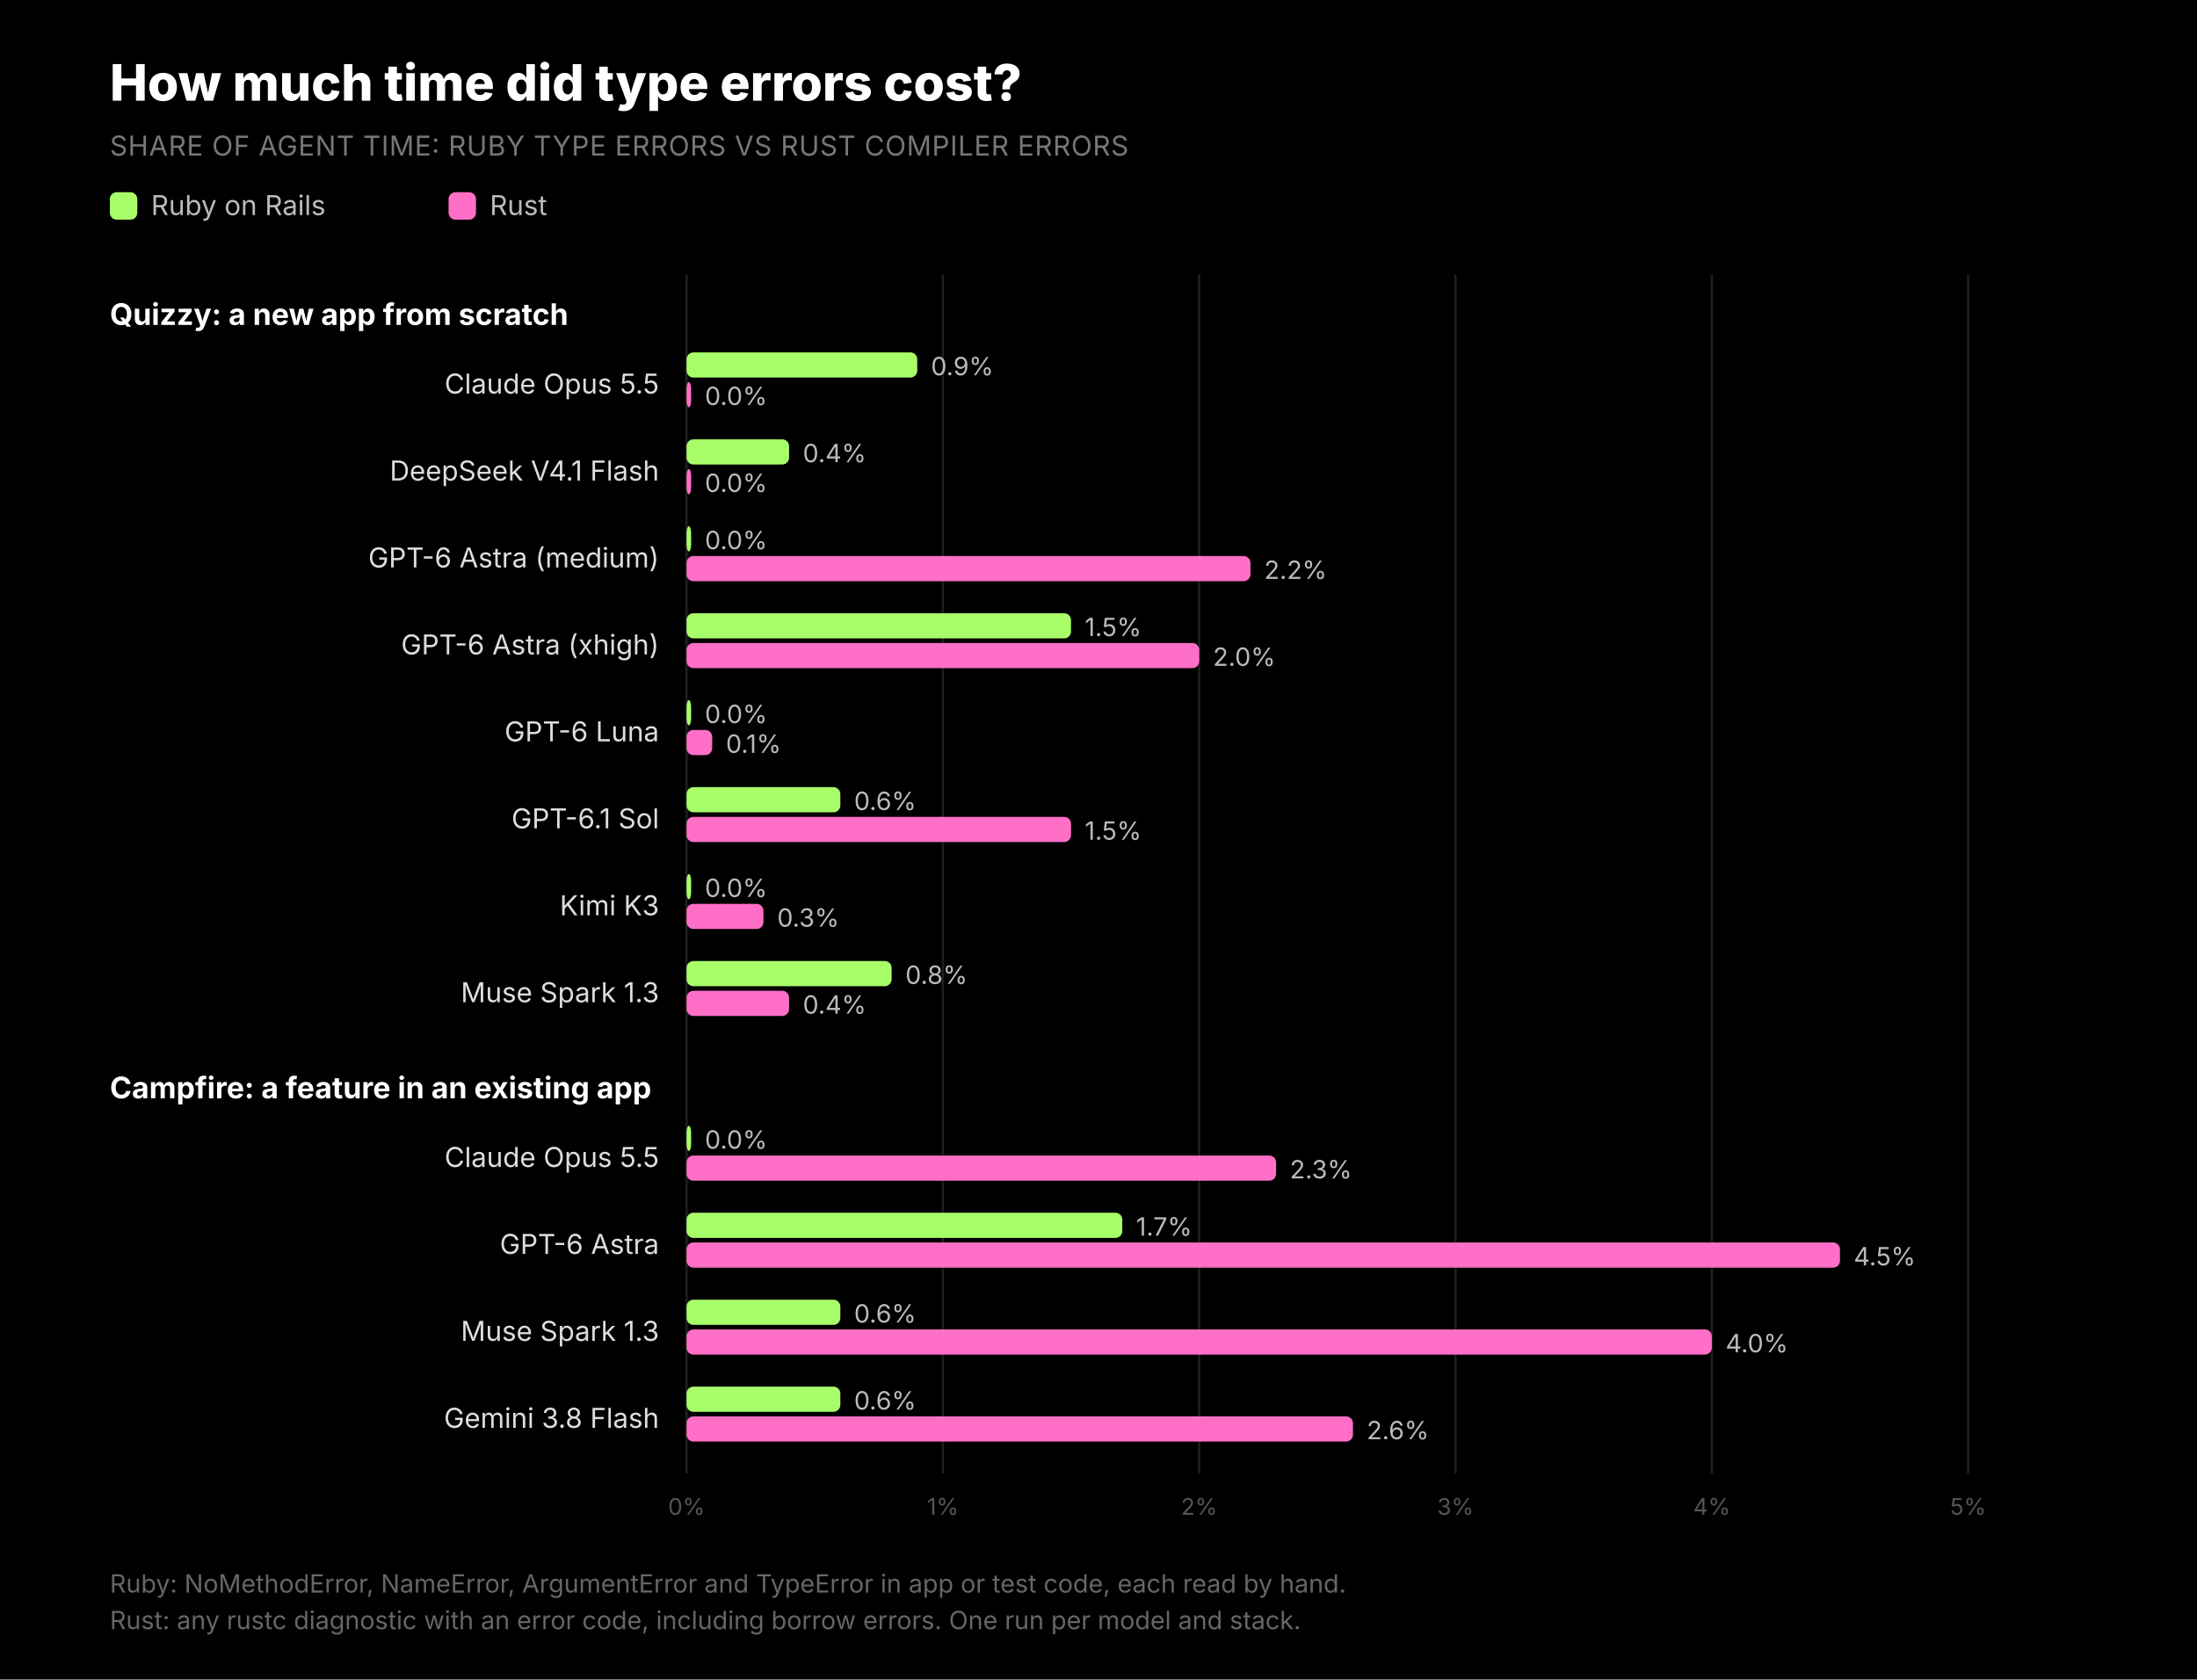
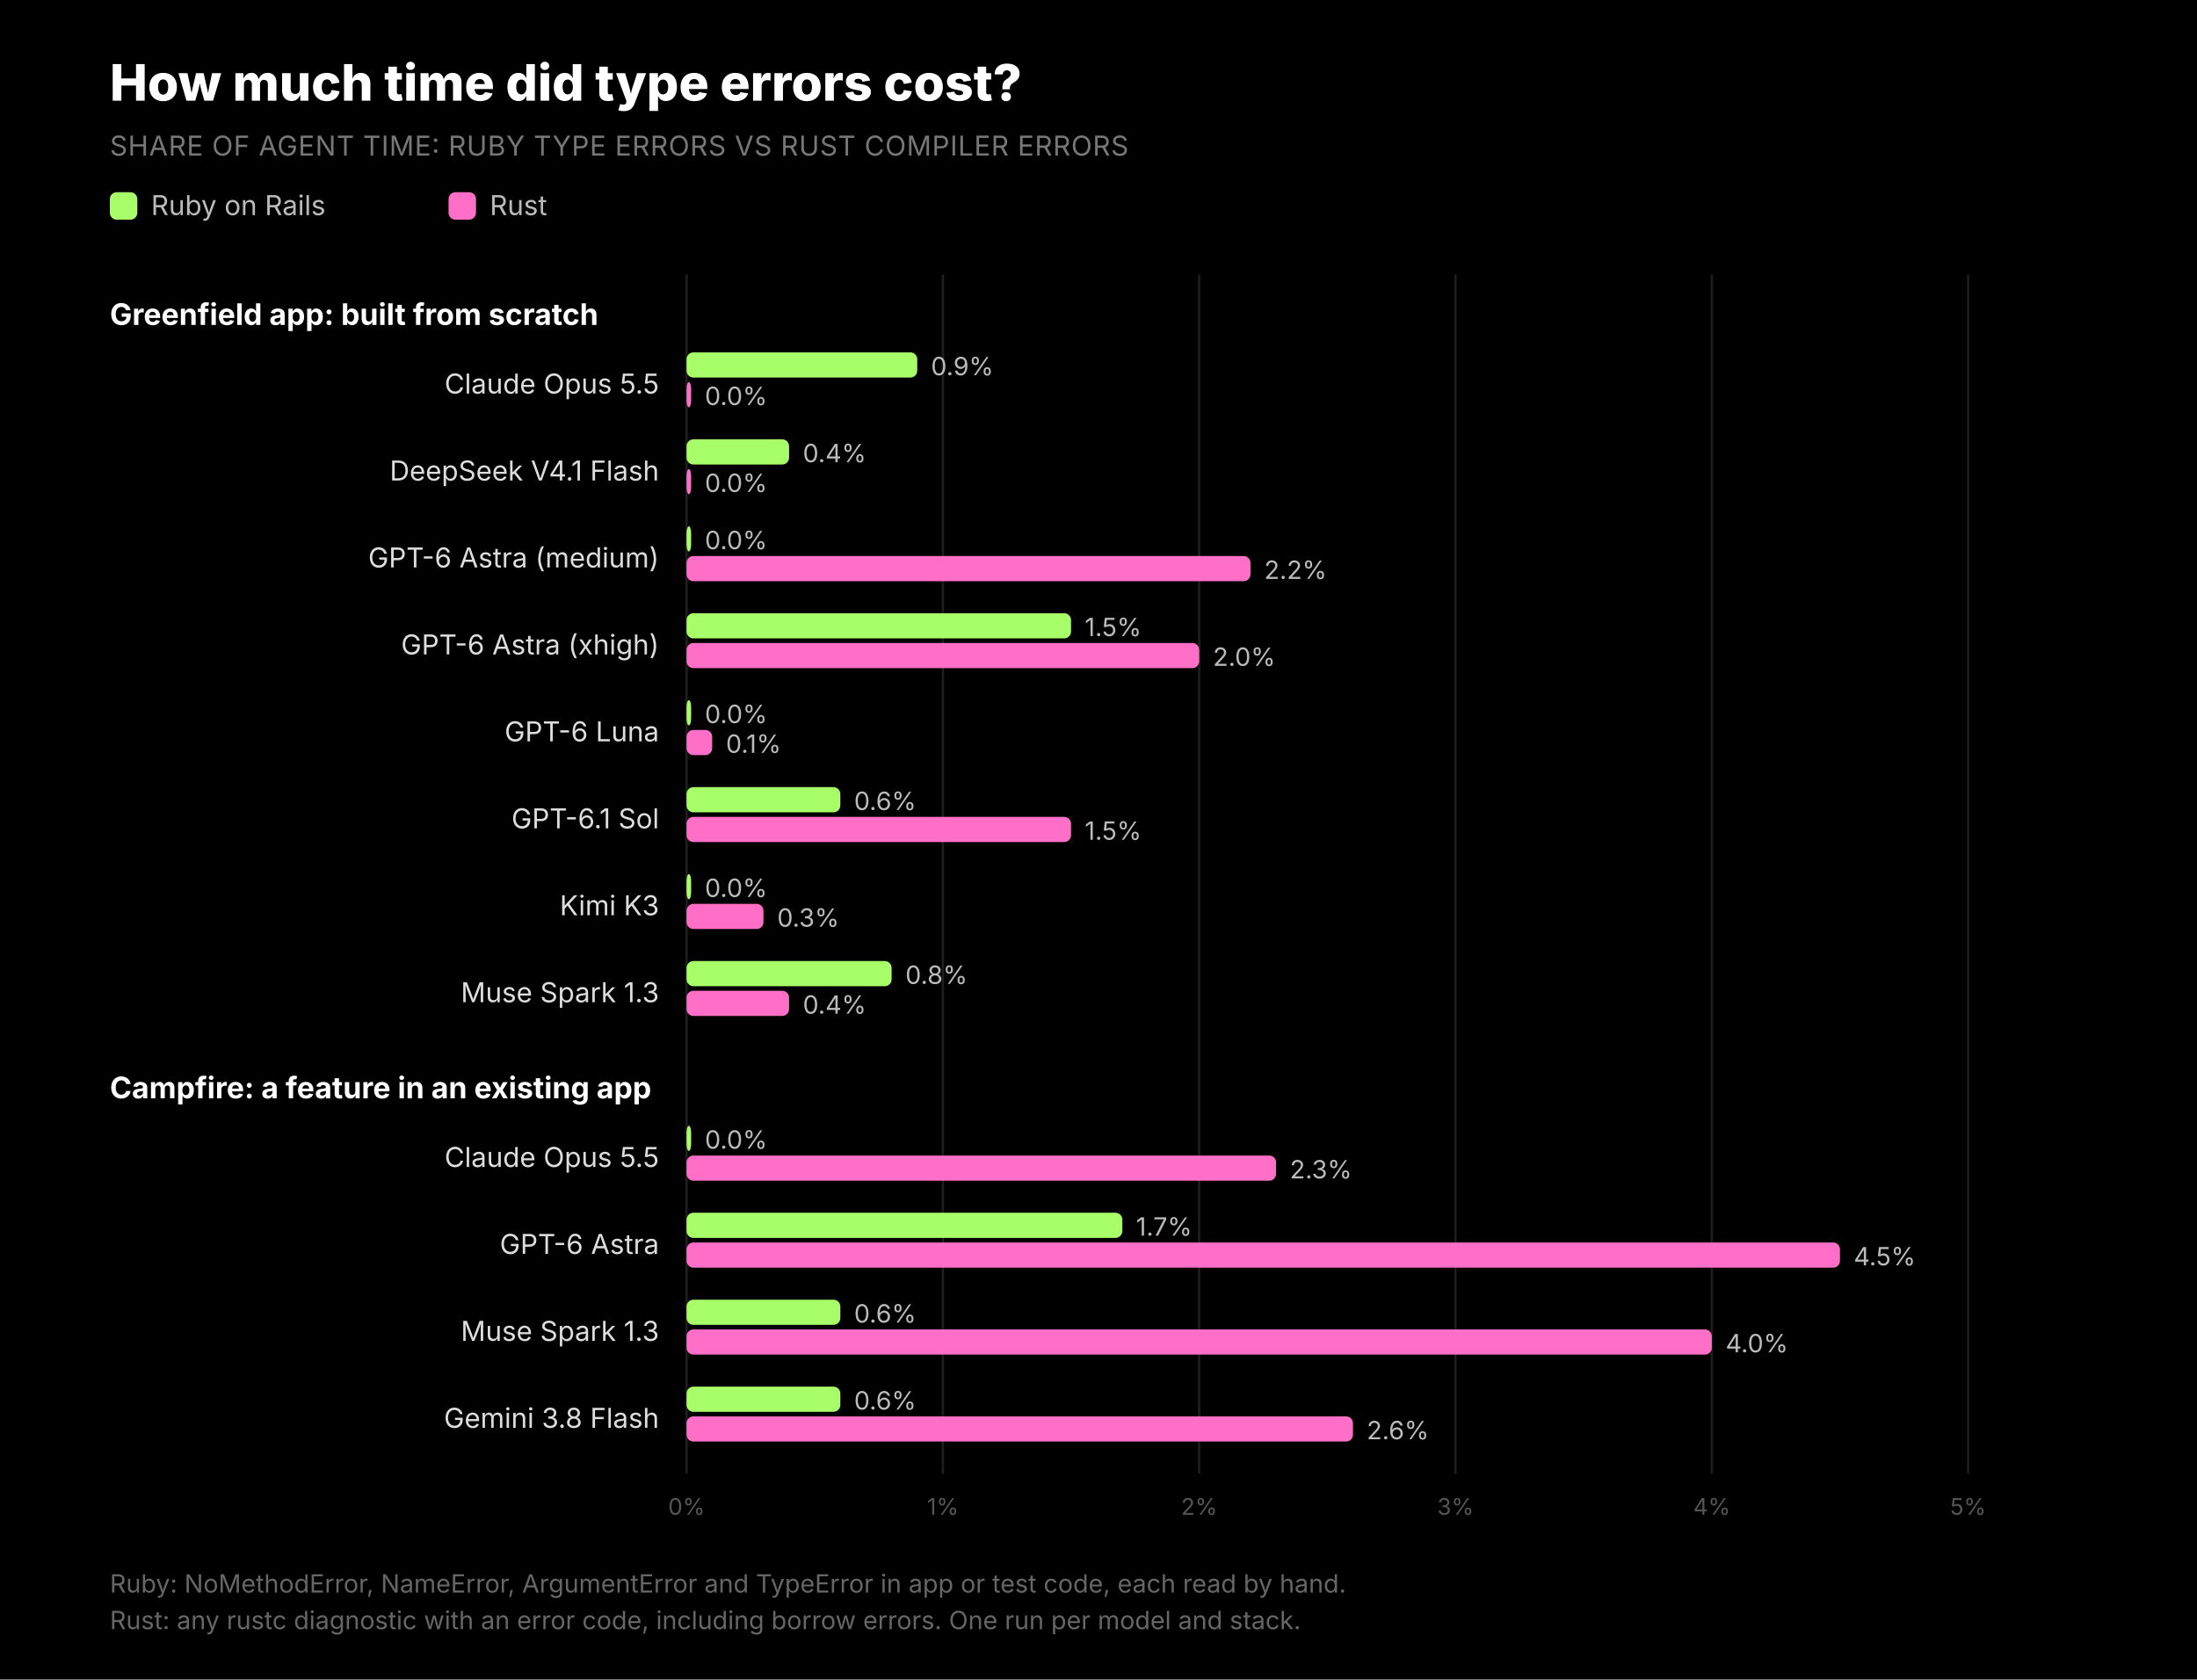
<svg xmlns="http://www.w3.org/2000/svg" viewBox="0 0 960 734" font-family="'Martian Grotesk', 'Inter', Arial, sans-serif">
  <rect width="960" height="734" fill="#000000" />
  <text x="48" y="44" fill="#ffffff" font-size="22" font-weight="800" font-stretch="125%">How much time did type errors cost?</text>
  <text x="48" y="68" fill="#777777" font-size="12" font-stretch="75%" letter-spacing="0.02em">SHARE OF AGENT TIME: RUBY TYPE ERRORS VS RUST COMPILER ERRORS</text>
  <rect x="48" y="84" width="12" height="12" rx="3" fill="#a8fe69" />
  <text x="66" y="94" fill="#bbbbbb" font-size="12" font-stretch="75%">Ruby on Rails</text>
  <rect x="196" y="84" width="12" height="12" rx="3" fill="#ff6ec7" />
  <text x="214" y="94" fill="#bbbbbb" font-size="12" font-stretch="75%">Rust</text>
  <line x1="300.0" y1="120" x2="300.0" y2="644" stroke="#1f1f1f" stroke-width="1" />
  <text x="300.0" y="662" fill="#555555" font-size="10" text-anchor="middle" font-stretch="75%">0%</text>
  <line x1="412.0" y1="120" x2="412.0" y2="644" stroke="#1f1f1f" stroke-width="1" />
  <text x="412.0" y="662" fill="#555555" font-size="10" text-anchor="middle" font-stretch="75%">1%</text>
  <line x1="524.0" y1="120" x2="524.0" y2="644" stroke="#1f1f1f" stroke-width="1" />
  <text x="524.0" y="662" fill="#555555" font-size="10" text-anchor="middle" font-stretch="75%">2%</text>
  <line x1="636.0" y1="120" x2="636.0" y2="644" stroke="#1f1f1f" stroke-width="1" />
  <text x="636.0" y="662" fill="#555555" font-size="10" text-anchor="middle" font-stretch="75%">3%</text>
  <line x1="748.0" y1="120" x2="748.0" y2="644" stroke="#1f1f1f" stroke-width="1" />
  <text x="748.0" y="662" fill="#555555" font-size="10" text-anchor="middle" font-stretch="75%">4%</text>
  <line x1="860.0" y1="120" x2="860.0" y2="644" stroke="#1f1f1f" stroke-width="1" />
  <text x="860.0" y="662" fill="#555555" font-size="10" text-anchor="middle" font-stretch="75%">5%</text>
-   <text x="48" y="142" fill="#ffffff" font-size="13" font-weight="700" font-stretch="100%">Quizzy: a new app from scratch</text>
-   <text x="288" y="172" fill="#dddddd" font-size="12" text-anchor="end" font-stretch="75%">Claude Opus 5.5</text>
+   <text x="48" y="142" fill="#ffffff" font-size="13" font-weight="700" font-stretch="100%">Greenfield app: built from scratch</text>
+   <text x="288" y="172" fill="#dddddd" font-size="12" font-weight="400" text-anchor="end" font-stretch="75%">Claude Opus 5.5</text>
  <rect x="300" y="154" width="100.8" height="11" rx="3" fill="#a8fe69" />
  <text x="406.8" y="164" fill="#bbbbbb" font-size="11" font-stretch="75%">0.9%</text>
  <rect x="300" y="167" width="2" height="11" rx="3" fill="#ff6ec7" />
  <text x="308" y="177" fill="#bbbbbb" font-size="11" font-stretch="75%">0.0%</text>
-   <text x="288" y="210" fill="#dddddd" font-size="12" text-anchor="end" font-stretch="75%">DeepSeek V4.1 Flash</text>
+   <text x="288" y="210" fill="#dddddd" font-size="12" font-weight="400" text-anchor="end" font-stretch="75%">DeepSeek V4.1 Flash</text>
  <rect x="300" y="192" width="44.8" height="11" rx="3" fill="#a8fe69" />
  <text x="350.8" y="202" fill="#bbbbbb" font-size="11" font-stretch="75%">0.4%</text>
  <rect x="300" y="205" width="2" height="11" rx="3" fill="#ff6ec7" />
  <text x="308" y="215" fill="#bbbbbb" font-size="11" font-stretch="75%">0.0%</text>
-   <text x="288" y="248" fill="#dddddd" font-size="12" text-anchor="end" font-stretch="75%">GPT-6 Astra (medium)</text>
+   <text x="288" y="248" fill="#dddddd" font-size="12" font-weight="400" text-anchor="end" font-stretch="75%">GPT-6 Astra (medium)</text>
  <rect x="300" y="230" width="2" height="11" rx="3" fill="#a8fe69" />
  <text x="308" y="240" fill="#bbbbbb" font-size="11" font-stretch="75%">0.0%</text>
  <rect x="300" y="243" width="246.4" height="11" rx="3" fill="#ff6ec7" />
  <text x="552.4" y="253" fill="#bbbbbb" font-size="11" font-stretch="75%">2.2%</text>
-   <text x="288" y="286" fill="#dddddd" font-size="12" text-anchor="end" font-stretch="75%">GPT-6 Astra (xhigh)</text>
+   <text x="288" y="286" fill="#dddddd" font-size="12" font-weight="400" text-anchor="end" font-stretch="75%">GPT-6 Astra (xhigh)</text>
  <rect x="300" y="268" width="168.0" height="11" rx="3" fill="#a8fe69" />
  <text x="474.0" y="278" fill="#bbbbbb" font-size="11" font-stretch="75%">1.5%</text>
  <rect x="300" y="281" width="224.0" height="11" rx="3" fill="#ff6ec7" />
  <text x="530.0" y="291" fill="#bbbbbb" font-size="11" font-stretch="75%">2.0%</text>
-   <text x="288" y="324" fill="#dddddd" font-size="12" text-anchor="end" font-stretch="75%">GPT-6 Luna</text>
+   <text x="288" y="324" fill="#dddddd" font-size="12" font-weight="400" text-anchor="end" font-stretch="75%">GPT-6 Luna</text>
  <rect x="300" y="306" width="2" height="11" rx="3" fill="#a8fe69" />
  <text x="308" y="316" fill="#bbbbbb" font-size="11" font-stretch="75%">0.0%</text>
  <rect x="300" y="319" width="11.2" height="11" rx="3" fill="#ff6ec7" />
  <text x="317.2" y="329" fill="#bbbbbb" font-size="11" font-stretch="75%">0.1%</text>
-   <text x="288" y="362" fill="#dddddd" font-size="12" text-anchor="end" font-stretch="75%">GPT-6.1 Sol</text>
+   <text x="288" y="362" fill="#dddddd" font-size="12" font-weight="400" text-anchor="end" font-stretch="75%">GPT-6.1 Sol</text>
  <rect x="300" y="344" width="67.2" height="11" rx="3" fill="#a8fe69" />
  <text x="373.2" y="354" fill="#bbbbbb" font-size="11" font-stretch="75%">0.6%</text>
  <rect x="300" y="357" width="168.0" height="11" rx="3" fill="#ff6ec7" />
  <text x="474.0" y="367" fill="#bbbbbb" font-size="11" font-stretch="75%">1.5%</text>
-   <text x="288" y="400" fill="#dddddd" font-size="12" text-anchor="end" font-stretch="75%">Kimi K3</text>
+   <text x="288" y="400" fill="#dddddd" font-size="12" font-weight="400" text-anchor="end" font-stretch="75%">Kimi K3</text>
  <rect x="300" y="382" width="2" height="11" rx="3" fill="#a8fe69" />
  <text x="308" y="392" fill="#bbbbbb" font-size="11" font-stretch="75%">0.0%</text>
  <rect x="300" y="395" width="33.6" height="11" rx="3" fill="#ff6ec7" />
  <text x="339.6" y="405" fill="#bbbbbb" font-size="11" font-stretch="75%">0.3%</text>
-   <text x="288" y="438" fill="#dddddd" font-size="12" text-anchor="end" font-stretch="75%">Muse Spark 1.3</text>
+   <text x="288" y="438" fill="#dddddd" font-size="12" font-weight="400" text-anchor="end" font-stretch="75%">Muse Spark 1.3</text>
  <rect x="300" y="420" width="89.6" height="11" rx="3" fill="#a8fe69" />
  <text x="395.6" y="430" fill="#bbbbbb" font-size="11" font-stretch="75%">0.8%</text>
  <rect x="300" y="433" width="44.8" height="11" rx="3" fill="#ff6ec7" />
  <text x="350.8" y="443" fill="#bbbbbb" font-size="11" font-stretch="75%">0.4%</text>
  <text x="48" y="480" fill="#ffffff" font-size="13" font-weight="700" font-stretch="100%">Campfire: a feature in an existing app</text>
-   <text x="288" y="510" fill="#dddddd" font-size="12" text-anchor="end" font-stretch="75%">Claude Opus 5.5</text>
+   <text x="288" y="510" fill="#dddddd" font-size="12" font-weight="400" text-anchor="end" font-stretch="75%">Claude Opus 5.5</text>
  <rect x="300" y="492" width="2" height="11" rx="3" fill="#a8fe69" />
  <text x="308" y="502" fill="#bbbbbb" font-size="11" font-stretch="75%">0.0%</text>
  <rect x="300" y="505" width="257.6" height="11" rx="3" fill="#ff6ec7" />
  <text x="563.6" y="515" fill="#bbbbbb" font-size="11" font-stretch="75%">2.3%</text>
-   <text x="288" y="548" fill="#dddddd" font-size="12" text-anchor="end" font-stretch="75%">GPT-6 Astra</text>
+   <text x="288" y="548" fill="#dddddd" font-size="12" font-weight="400" text-anchor="end" font-stretch="75%">GPT-6 Astra</text>
  <rect x="300" y="530" width="190.4" height="11" rx="3" fill="#a8fe69" />
  <text x="496.4" y="540" fill="#bbbbbb" font-size="11" font-stretch="75%">1.7%</text>
  <rect x="300" y="543" width="504.0" height="11" rx="3" fill="#ff6ec7" />
  <text x="810.0" y="553" fill="#bbbbbb" font-size="11" font-stretch="75%">4.5%</text>
-   <text x="288" y="586" fill="#dddddd" font-size="12" text-anchor="end" font-stretch="75%">Muse Spark 1.3</text>
+   <text x="288" y="586" fill="#dddddd" font-size="12" font-weight="400" text-anchor="end" font-stretch="75%">Muse Spark 1.3</text>
  <rect x="300" y="568" width="67.2" height="11" rx="3" fill="#a8fe69" />
  <text x="373.2" y="578" fill="#bbbbbb" font-size="11" font-stretch="75%">0.6%</text>
  <rect x="300" y="581" width="448.0" height="11" rx="3" fill="#ff6ec7" />
  <text x="754.0" y="591" fill="#bbbbbb" font-size="11" font-stretch="75%">4.0%</text>
-   <text x="288" y="624" fill="#dddddd" font-size="12" text-anchor="end" font-stretch="75%">Gemini 3.8 Flash</text>
+   <text x="288" y="624" fill="#dddddd" font-size="12" font-weight="400" text-anchor="end" font-stretch="75%">Gemini 3.8 Flash</text>
  <rect x="300" y="606" width="67.2" height="11" rx="3" fill="#a8fe69" />
  <text x="373.2" y="616" fill="#bbbbbb" font-size="11" font-stretch="75%">0.6%</text>
  <rect x="300" y="619" width="291.2" height="11" rx="3" fill="#ff6ec7" />
  <text x="597.2" y="629" fill="#bbbbbb" font-size="11" font-stretch="75%">2.6%</text>
  <text x="48" y="696" fill="#666666" font-size="11" font-stretch="75%">Ruby: NoMethodError, NameError, ArgumentError and TypeError in app or test code, each read by hand.</text>
  <text x="48" y="712" fill="#666666" font-size="11" font-stretch="75%">Rust: any rustc diagnostic with an error code, including borrow errors. One run per model and stack.</text>
</svg>
